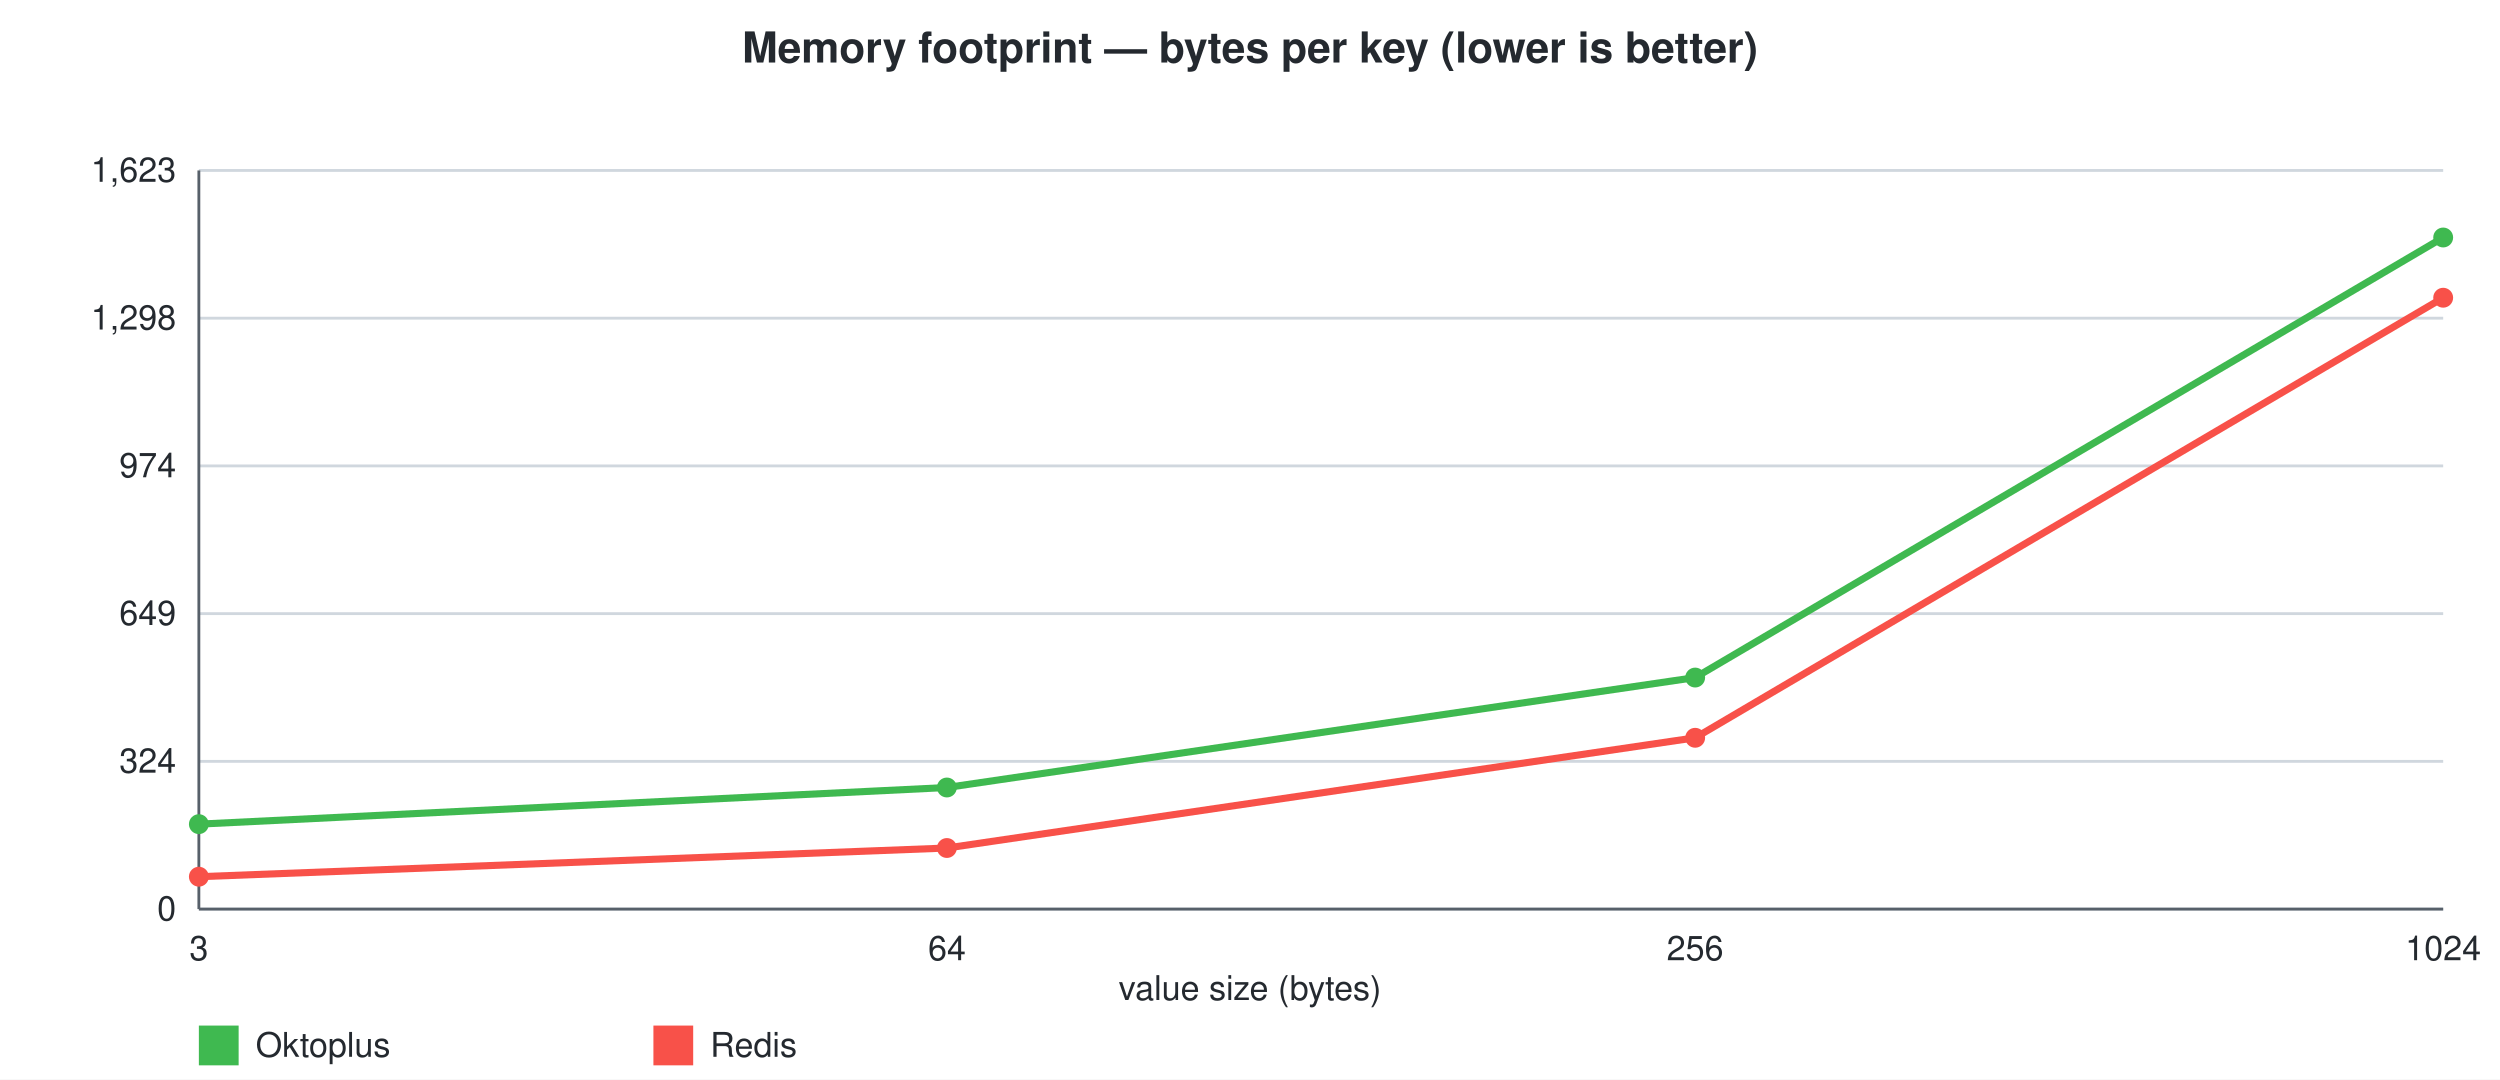
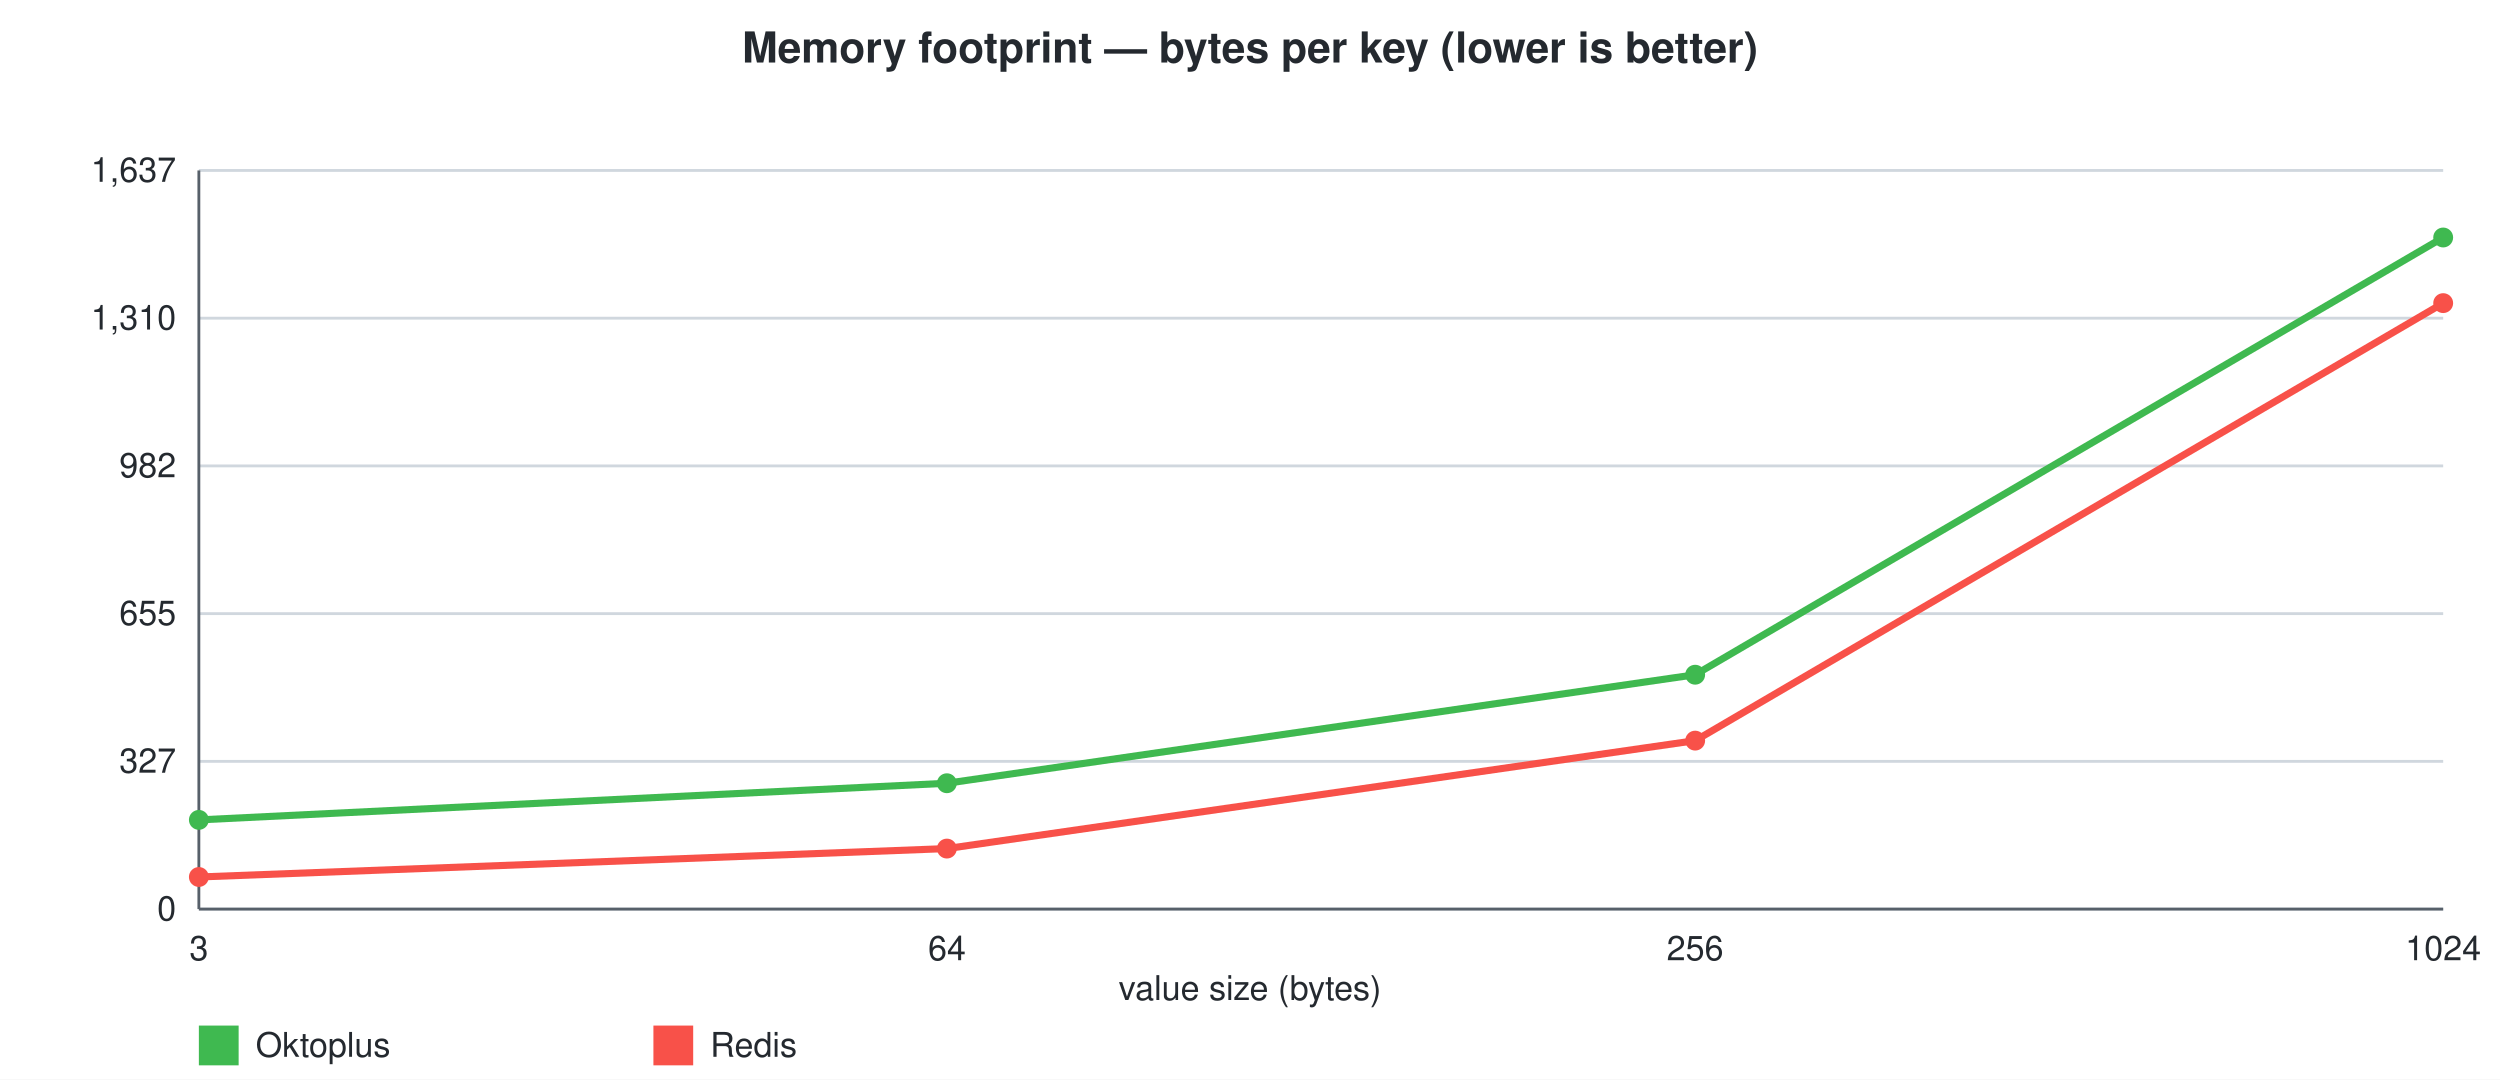
<svg xmlns="http://www.w3.org/2000/svg" width="880" height="380" viewBox="0 0 880 380" font-family="-apple-system, Segoe UI, Helvetica, Arial, sans-serif" font-size="12">
  <rect width="880" height="380" fill="#ffffff" />
  <text x="440.0" y="22" text-anchor="middle" fill="#24292f" font-size="15" font-weight="600">Memory footprint — bytes per key (lower is better)</text>
  <line x1="70" y1="320.0" x2="860" y2="320.0" stroke="#d0d7de" stroke-width="1" />
  <text x="62" y="324.0" text-anchor="end" fill="#24292f">0</text>
  <line x1="70" y1="268.0" x2="860" y2="268.0" stroke="#d0d7de" stroke-width="1" />
-   <text x="62" y="272.0" text-anchor="end" fill="#24292f">324</text>
+   <text x="62" y="272.0" text-anchor="end" fill="#24292f">327</text>
  <line x1="70" y1="216.0" x2="860" y2="216.0" stroke="#d0d7de" stroke-width="1" />
-   <text x="62" y="220.0" text-anchor="end" fill="#24292f">649</text>
-   <line x1="70" y1="164.0" x2="860" y2="164.0" stroke="#d0d7de" stroke-width="1" />
-   <text x="62" y="168.0" text-anchor="end" fill="#24292f">974</text>
-   <line x1="70" y1="112" x2="860" y2="112" stroke="#d0d7de" stroke-width="1" />
-   <text x="62" y="116" text-anchor="end" fill="#24292f">1,298</text>
+   <text x="62" y="220.0" text-anchor="end" fill="#24292f">655</text>
+   <line x1="70" y1="164" x2="860" y2="164" stroke="#d0d7de" stroke-width="1" />
+   <text x="62" y="168" text-anchor="end" fill="#24292f">982</text>
+   <line x1="70" y1="112.0" x2="860" y2="112.0" stroke="#d0d7de" stroke-width="1" />
+   <text x="62" y="116.0" text-anchor="end" fill="#24292f">1,310</text>
  <line x1="70" y1="60.0" x2="860" y2="60.0" stroke="#d0d7de" stroke-width="1" />
-   <text x="62" y="64.0" text-anchor="end" fill="#24292f">1,623</text>
+   <text x="62" y="64.0" text-anchor="end" fill="#24292f">1,637</text>
  <line x1="70" y1="60" x2="70" y2="320" stroke="#57606a" stroke-width="1" />
  <line x1="70" y1="320" x2="860" y2="320" stroke="#57606a" stroke-width="1" />
  <text x="70.0" y="338" text-anchor="middle" fill="#24292f">3</text>
  <text x="333.333" y="338" text-anchor="middle" fill="#24292f">64</text>
  <text x="596.667" y="338" text-anchor="middle" fill="#24292f">256</text>
  <text x="860.0" y="338" text-anchor="middle" fill="#24292f">1024</text>
  <text x="440.0" y="352" text-anchor="middle" fill="#24292f">value size (bytes)</text>
-   <polyline fill="none" stroke="#3fb950" stroke-width="2.5" points="70.0,290.1 333.3,277.2 596.7,238.5 860.0,83.6" />
-   <circle cx="70.0" cy="290.1" r="3.5" fill="#3fb950" />
-   <circle cx="333.3" cy="277.2" r="3.5" fill="#3fb950" />
-   <circle cx="596.7" cy="238.5" r="3.5" fill="#3fb950" />
+   <polyline fill="none" stroke="#3fb950" stroke-width="2.5" points="70.0,288.6 333.3,275.7 596.7,237.5 860.0,83.6" />
+   <circle cx="70.0" cy="288.6" r="3.5" fill="#3fb950" />
+   <circle cx="333.3" cy="275.7" r="3.5" fill="#3fb950" />
+   <circle cx="596.7" cy="237.5" r="3.5" fill="#3fb950" />
  <circle cx="860.0" cy="83.6" r="3.5" fill="#3fb950" />
-   <polyline fill="none" stroke="#f85149" stroke-width="2.5" points="70.0,308.6 333.3,298.5 596.7,259.7 860.0,104.8" />
-   <circle cx="70.0" cy="308.6" r="3.5" fill="#f85149" />
-   <circle cx="333.3" cy="298.5" r="3.5" fill="#f85149" />
-   <circle cx="596.7" cy="259.7" r="3.5" fill="#f85149" />
-   <circle cx="860.0" cy="104.8" r="3.5" fill="#f85149" />
+   <polyline fill="none" stroke="#f85149" stroke-width="2.5" points="70.0,308.7 333.3,298.7 596.7,260.7 860.0,106.7" />
+   <circle cx="70.0" cy="308.7" r="3.5" fill="#f85149" />
+   <circle cx="333.3" cy="298.7" r="3.5" fill="#f85149" />
+   <circle cx="596.7" cy="260.7" r="3.5" fill="#f85149" />
+   <circle cx="860.0" cy="106.7" r="3.5" fill="#f85149" />
  <rect x="70" y="361" width="14" height="14" fill="#3fb950" />
  <text x="90" y="372" fill="#24292f">Oktoplus</text>
  <rect x="230" y="361" width="14" height="14" fill="#f85149" />
  <text x="250" y="372" fill="#24292f">Redis</text>
</svg>
